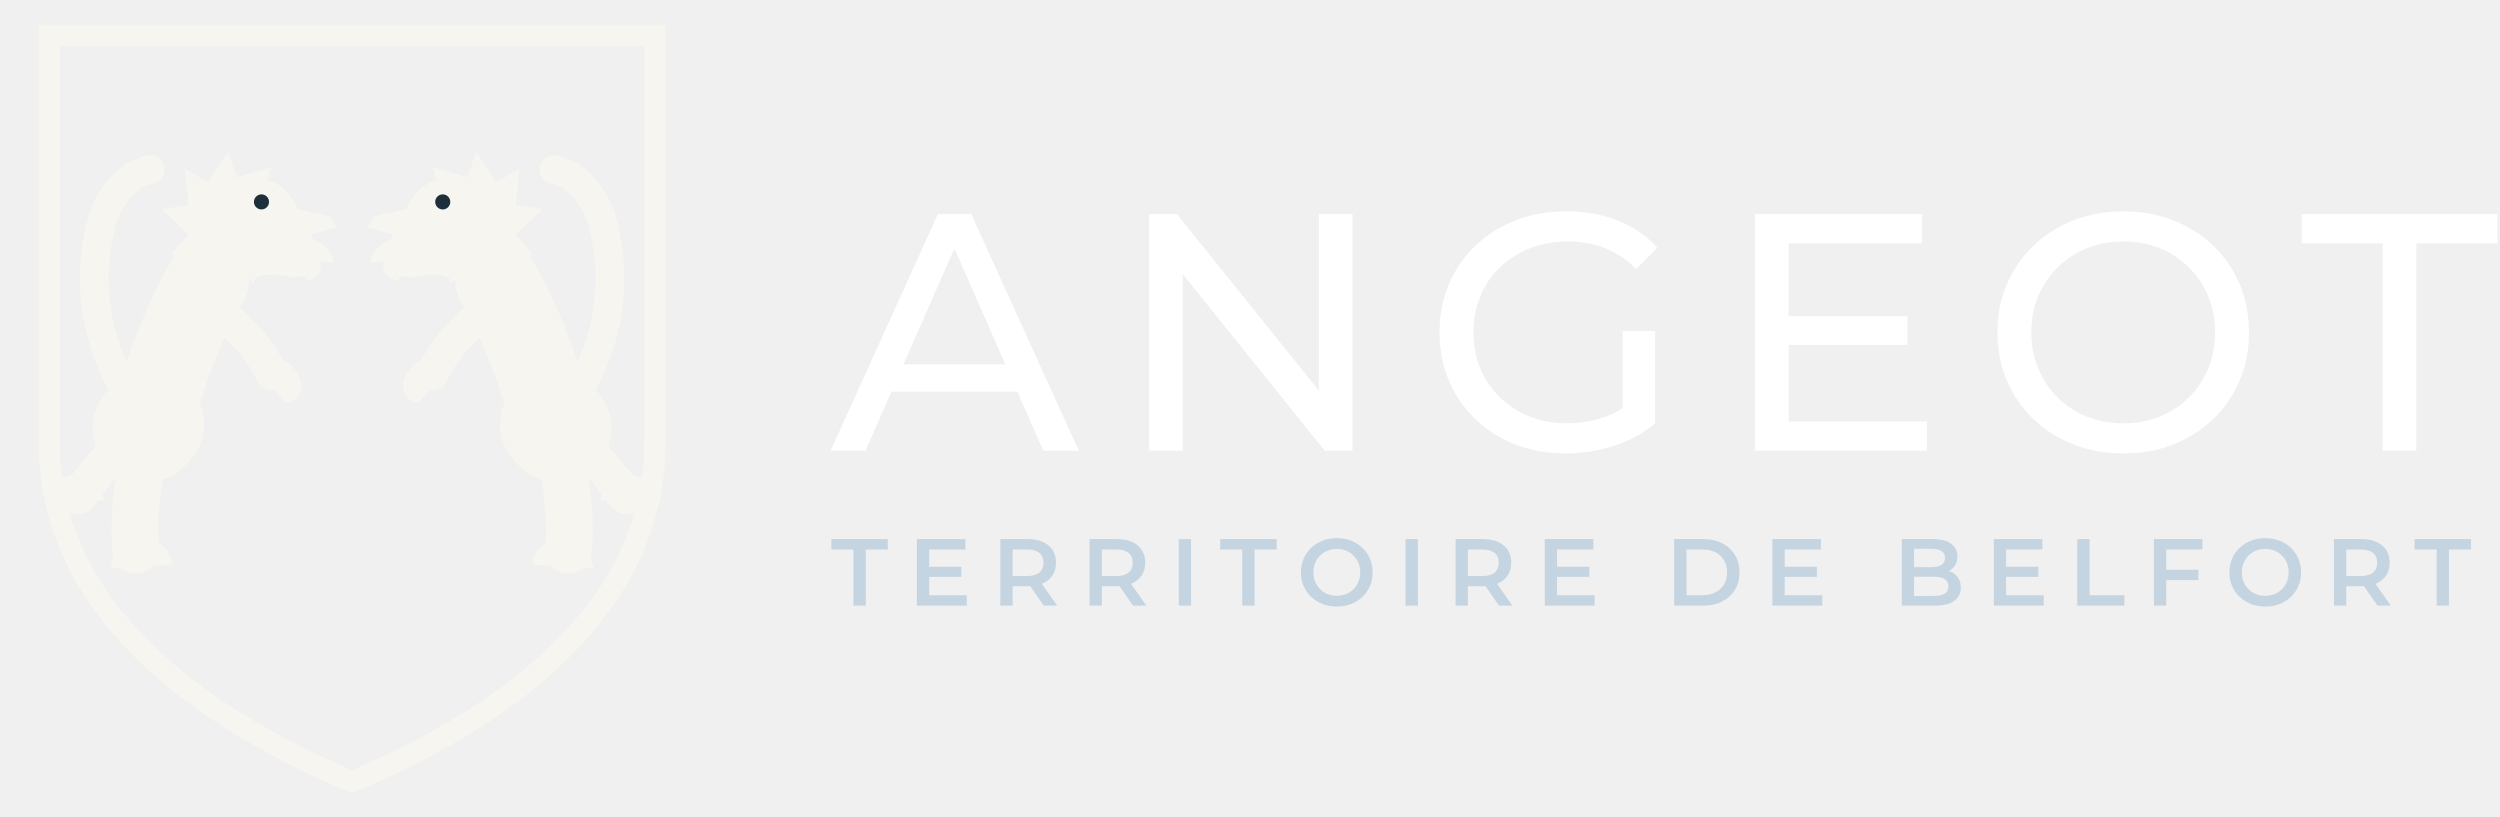
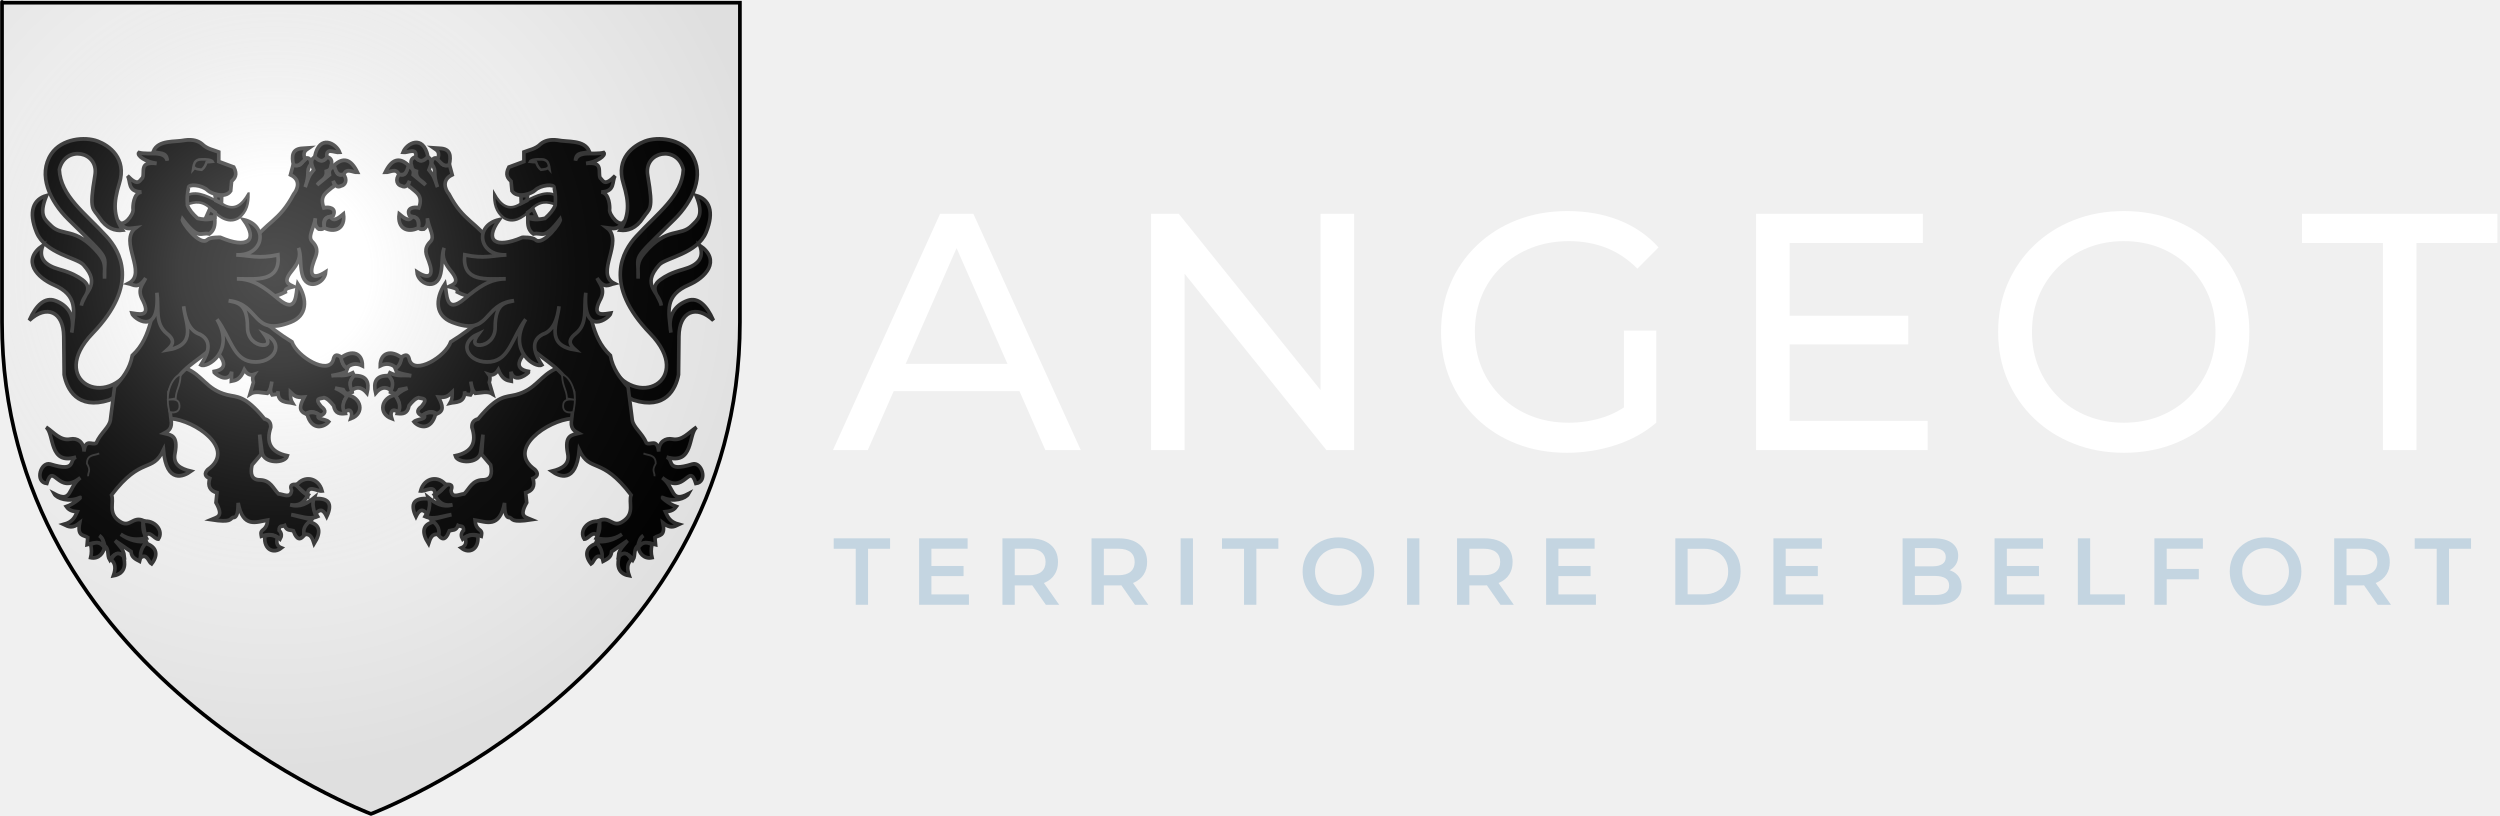
- <svg xmlns="http://www.w3.org/2000/svg" viewBox="0 0 710 232" role="img" aria-label="Angeot — Territoire de Belfort">
-   <path d="M14 10 H186 V126 C186 168 152 200 100 222 C48 200 14 168 14 126 Z" fill="none" />
-   <g transform="translate(10 40) scale(1.02)">
-     <g>
-       <g fill="none" stroke="#f7f5f0" stroke-linecap="round" stroke-linejoin="round">
-         <path d="M30 76 C18 62 13 41 19 21 C22 13 27 9 32 8" stroke-width="8" />
-         <path d="M32 78 C24 84 17 92 12 99" stroke-width="10" />
-         <path d="M33 78 C29 90 27 103 28 114" stroke-width="13" />
-         <path d="M32 80 C36 64 42 49 48 39" stroke-width="23" />
-         <path d="M31 80 L32 79" stroke-width="30" />
-         <path d="M49 36 L53 28" stroke-width="17" />
-         <path d="M51 38 C58 33 65 31 72 33" stroke-width="10" />
-         <path d="M49 46 C56 51 62 57 66 65" stroke-width="9" />
+ <svg xmlns="http://www.w3.org/2000/svg" xmlns:xlink="http://www.w3.org/1999/xlink" viewBox="0 0 711 232" role="img" aria-label="Angeot — Territoire de Belfort">
+   <svg x="0" y="0" width="211" height="232" viewBox="0 0 600 660">
+     <defs id="bl-defs6">
+       <linearGradient id="bl-linearGradient2893">
+         <stop style="stop-color:white;stop-opacity:0.314;" offset="0" id="bl-stop2895" />
+         <stop id="bl-stop2897" offset="0.19" style="stop-color:white;stop-opacity:0.251;" />
+         <stop style="stop-color:#6b6b6b;stop-opacity:0.125;" offset="0.6" id="bl-stop2901" />
+         <stop style="stop-color:black;stop-opacity:0.125;" offset="1" id="bl-stop2899" />
+       </linearGradient>
+       <radialGradient xlink:href="#bl-linearGradient2893" id="bl-radialGradient3163" gradientUnits="userSpaceOnUse" gradientTransform="matrix(1.353218,0,0,1.348928,-77.62935,-85.74693)" cx="221.445" cy="226.331" fx="221.445" fy="226.331" r="300" />
+       <radialGradient r="73.516" fy="112.17" fx="154.772" cy="112.17" cx="154.772" gradientTransform="matrix(-0.1147333,-0.8261419,1.628964,-0.2262281,199.1728,268.1297)" gradientUnits="userSpaceOnUse" id="bl-radialGradient9192" xlink:href="#bl-linearGradient8173" />
+       <radialGradient r="60.547" fy="70.816" fx="49.017" cy="70.816" cx="49.017" gradientTransform="matrix(1.650569,0.3758843,-0.144974,0.6366044,178.8288,27.44243)" gradientUnits="userSpaceOnUse" id="bl-radialGradient9190" xlink:href="#bl-linearGradient9154" />
+       <linearGradient id="bl-linearGradient8173">
+         <stop id="bl-stop8175" offset="0" style="stop-color:#000000;stop-opacity:1;" />
+         <stop id="bl-stop8177" offset="1" style="stop-color:#000000;stop-opacity:0;" />
+       </linearGradient>
+       <linearGradient id="bl-linearGradient9154">
+         <stop id="bl-stop9156" offset="0" style="stop-color:#000000;stop-opacity:1;" />
+         <stop id="bl-stop9158" offset="1" style="stop-color:#000000;stop-opacity:0;" />
+       </linearGradient>
+       <radialGradient xlink:href="#bl-linearGradient9154" id="bl-radialGradient14059" gradientUnits="userSpaceOnUse" gradientTransform="matrix(1.650569,0.3758843,-0.144974,0.6366044,178.8288,27.44243)" cx="49.017" cy="70.816" fx="49.017" fy="70.816" r="60.547" />
+       <radialGradient xlink:href="#bl-linearGradient8173" id="bl-radialGradient14061" gradientUnits="userSpaceOnUse" gradientTransform="matrix(-0.1147333,-0.8261419,1.628964,-0.2262281,199.1728,268.1297)" cx="154.772" cy="112.17" fx="154.772" fy="112.17" r="73.516" />
+       <radialGradient xlink:href="#bl-linearGradient9154" id="bl-radialGradient14070" gradientUnits="userSpaceOnUse" gradientTransform="matrix(1.650569,0.3758843,-0.144974,0.6366044,178.8288,27.44243)" cx="49.017" cy="70.816" fx="49.017" fy="70.816" r="60.547" />
+       <radialGradient xlink:href="#bl-linearGradient8173" id="bl-radialGradient14072" gradientUnits="userSpaceOnUse" gradientTransform="matrix(-0.1147333,-0.8261419,1.628964,-0.2262281,199.1728,268.1297)" cx="154.772" cy="112.17" fx="154.772" fy="112.17" r="73.516" />
+     </defs>
+     <g id="bl-layer3" style="display:inline">
+       <path d="m 300,658.5 c 0,0 298.5,-112.32 298.5,-397.772 0,-285.452 0,-258.552 0,-258.552 H 1.5 V 260.728 C 1.5,546.18 300,658.5 300,658.5 Z" style="display:inline;fill:#ffffff;fill-opacity:1;fill-rule:evenodd;stroke:none;stroke-width:1px;stroke-linecap:butt;stroke-linejoin:miter;stroke-opacity:1" id="bl-path11587" />
+     </g>
+     <g id="bl-layer4" style="display:inline">
+       <g style="display:inline;stroke-width:0.851" id="bl-g13379" transform="matrix(-1.115527,0,0,1.174673,614.9309,-157.7385)">
+         <path style="font-variation-settings:normal;opacity:1;vector-effect:none;fill:#000000;fill-opacity:1;stroke:#313131;stroke-width:2.621;stroke-linecap:butt;stroke-linejoin:miter;stroke-miterlimit:4;stroke-dasharray:none;stroke-dashoffset:0;stroke-opacity:1;-inkscape-stroke:none;stop-color:#000000;stop-opacity:1" d="m 454.634,384.832 c 18.98,33.288 62.443,11.346 29.609,-20.9 -34.441,-33.825 -19.762,-56.765 -10.16,-66.764 15.427,-16.065 33.362,-27.762 34.253,-46.155 -4.216,-17.106 -28.886,-12.648 -25.835,4.064 4.559,24.975 1.232,22.493 -3.193,29.028 -5.241,7.738 -11.573,9.296 -16.836,8.708 6.659,-9.811 6.781,-18.626 2.322,-32.221 -5.672,-17.295 7.425,-26.076 15.675,-29.028 9.483,-3.393 26.25,-1.759 33.672,8.708 10.209,14.397 0.859,32.777 -12.192,44.993 -33.281,31.152 -25.697,22.586 -26.415,40.929 0.035,-7.843 -1.172,-11.232 4.644,-17.707 16.592,-18.47 26,-10.857 34.253,-18.868 4.036,-3.917 9.204,-6.665 3.193,-20.61 9.427,2.517 13.483,10.766 7.257,25.254 -6.322,14.712 -29.402,17.531 -33.963,22.352 -13.649,14.425 0.094,18.61 1.451,28.157 -1.154,-5.902 -9.381,-11.846 -0.871,-17.707 3.572,-2.46 7.879,-4.878 16.836,-7.257 10.3,-2.736 15.501,-7.668 11.901,-16.546 16.162,10.587 3.803,22.442 -7.79,27.166 -17.722,7.222 -15.043,17.967 -13.11,32.922 -2.48,-11.716 2.826,-18.929 12.192,-22.061 7.047,-2.357 13.576,2.744 18.578,13.643 -12.441,-11.064 -24.775,-6.219 -24.964,11.031 l -0.29,26.415 c -1.91,9.581 -9.383,24.492 -32.802,17.417 l -26.415,-13.933 z" id="bl-path3098" />
+         <path id="bl-path4241" d="m 371.14,267.648 c -0.116,6.49 1.106,12.502 7.149,16.792 6.336,3.668 12.95,0.599 19.453,-5.819 6.873,-6.602 12.365,-5.275 17.585,-3.638 0.859,-3.052 -0.195,-4.293 0.039,-6.337 -7.803,-3.368 -16.544,1.859 -25.193,6.102 -8.659,5.255 -14.335,0.852 -19.032,-7.1 z" style="fill:#000000;fill-opacity:1;stroke:#313131;stroke-width:1.798;stroke-miterlimit:4;stroke-dasharray:none;stroke-opacity:1" />
+         <path style="font-variation-settings:normal;opacity:1;vector-effect:none;fill:#000000;fill-opacity:1;stroke:#313131;stroke-width:2.621;stroke-linecap:butt;stroke-linejoin:miter;stroke-miterlimit:4;stroke-dasharray:none;stroke-dashoffset:0;stroke-opacity:1;-inkscape-stroke:none;stop-color:#000000;stop-opacity:1" d="m 416.877,387.848 c -12.758,4.895 -15.009,14.715 -30.192,18.367 -7.345,1.767 -12.691,-0.117 -27.173,16.606 -3.648,0.86 -4.662,3.036 -4.529,5.787 3.487,10.077 0.551,17.131 -12.077,19.625 1.601,5.336 16.961,5.661 18.367,-2.264 0.22,-1.239 1.761,-12.329 1.761,-12.329 l -1.006,13.587 6.542,7.296 c 1.373,6.122 0.405,10.341 -5.787,10.316 -7.748,0.251 -9.457,5.869 -13.335,9.561 -3.722,0.316 -8.886,3.515 -9.561,-2.264 1.997,-5.283 -2.116,-3.845 -4.529,-4.277 -0.719,3.202 -3.513,5.515 -7.548,7.296 2.754,3.738 4.845,8.083 13.083,6.793 -7.031,2.094 -12.456,-1.033 -17.612,-5.032 1.74,4.916 0.237,9.11 -2.264,13.083 6.007,2.518 12.685,-0.337 19.122,-1.258 l -14.845,3.522 c 2.55,2.863 5.914,4.638 5.787,11.07 1.921,2.028 3.901,3.301 6.29,-0.755 l 1.258,-2.768 c 2.245,-0.655 4.914,0.174 6.29,-3.522 1.526,0.768 4.196,-0.465 4.026,3.271 -2.107,2.013 -1.959,4.026 -0.755,6.038 4.256,-3.671 8.858,-3.533 13.587,-2.013 0.244,-1.342 0.816,-2.684 -0.755,-4.026 -3.065,-2.047 -3.503,-4.532 -3.774,-7.045 8.046,1.143 17.865,6.032 21.386,-11.825 0.17,5.599 0.412,10.249 3.805,10.046 2.372,0.928 0.766,3.668 15.833,1.454 -4.22,-1.724 -9.518,-1.738 -3.535,-11.752 l -0.755,-6.793 c 5.045,-1.301 6.948,-4.486 5.284,-9.812 3.32,-1.387 4.222,-3.311 1.51,-6.038 -21.528,-14.276 9.466,-34.093 26.67,-35.224 l 12.58,-8.051 -8.051,-27.425 z" id="bl-path4249" />
+         <path style="font-variation-settings:normal;opacity:1;vector-effect:none;fill:#000000;fill-opacity:1;stroke:#313131;stroke-width:2.621;stroke-linecap:butt;stroke-linejoin:miter;stroke-miterlimit:4;stroke-dasharray:none;stroke-dashoffset:0;stroke-opacity:1;-inkscape-stroke:none;stop-color:#000000;stop-opacity:1" d="m 314.203,242.387 c -3.156,0.732 -3.513,2.658 -3.388,4.796 0.961,1.54 -0.203,4.059 3.916,5.148 -0.487,5.587 4.487,6.253 6.578,9.262 l -8.888,-6.93 c 0.849,-4.111 -1.723,-4.805 -3.564,-6.226 -1.454,2.73 -1.033,7.732 -6.402,5.676 -3.578,3.949 -1.496,7.732 1.408,8.184 3.543,1.729 4.629,-0.958 5.874,-3.366 -0.317,1.562 -2.013,3.319 0.726,4.444 3.812,3.338 9.43,5.326 6.05,14.058 -3.572,-0.833 -9.546,0.033 -6.776,5.5 2.789,1.017 8.271,0.4 6.226,8.008 1.769,1.74 2.943,1.115 4.268,1.078 2.864,-2.017 2.74,-4.711 2.42,-7.436 1.203,7.262 5.808,12.74 2.222,16.148 -5.329,5.064 -2.916,8.998 -1.254,13.178 3.956,9.952 0.992,13.498 -8.536,7.634 0.744,8.299 14.376,13.398 17.248,1.254 1.633,-6.906 0.446,-12.572 2.508,-17.798 -2.232,6.554 1.037,11.34 5.148,16.192 6.459,7.622 1.918,8.837 -1.606,10.494 2.959,0.774 6.704,1.16 6.05,3.74 3.66,1.79 7.133,2.83 10.495,3.425 l 5.856,15.763 c -5.276,4.952 -12.393,10.009 -21.147,15.153 -3.744,10.278 -26.258,23.022 -29.898,12.628 -0.735,-3.378 -1.958,-4.818 -6.402,-1.782 -0.43,2.268 0.355,4.413 -4.092,7.128 l 1.078,2.662 c 3.952,1.676 7.139,1.827 10.67,2.662 -5.151,-0.61 -9.907,0.805 -15.488,-1.958 l -1.232,2.486 c 5.261,3.558 1.964,7.134 1.606,10.692 2.194,0.647 4.384,2.671 6.578,-1.606 l 5.874,-1.078 c -5.586,2.225 -6.962,3.928 -8.91,5.698 4.374,4.239 2.53,7.965 1.43,11.748 3.853,0.401 7.481,0.316 8.536,-5.346 2.313,-2.771 4.639,-5.079 6.952,-5.5 2.398,0.879 7.556,-0.205 2.134,6.028 -4.221,2.949 -2.982,4.892 0.352,6.424 3.558,-2.484 7.112,-3.944 10.67,-1.254 5.328,-2.165 4.637,-5.377 1.254,-11.572 6.259,0.543 7.392,-1.305 9.944,-3.542 -0.005,2.418 0.247,4.76 -1.584,7.634 3.552,-0.817 11.079,0.217 10.56,-8.096 l 0.462,1.87 3.916,0.55 c 2.364,-3.024 0.342,-6.062 0.176,-9.086 0.517,2.806 0.862,5.66 3.212,8.008 4.285,-0.271 8.777,-1.81 12.628,0.528 l -2.486,-8.008 c 0.872,-2.561 0.64,-4.218 -0.308,-5.456 2.064,0.667 4.518,0.312 6.886,-3.256 3.143,7.029 6.273,7.248 9.416,7.832 l -0.264,-6.468 c 2.618,9.099 13.258,0.63 13.09,-0.11 -13.495,-2.099 -4.929,-11.237 0.924,-16.786 10.643,10.095 23.326,13.646 31.504,30.888 -0.171,6.754 -0.806,13.743 -1.738,20.878 -0.197,4.697 2.553,6.1 5.302,7.524 -4.895,1.17 -10.521,1.218 -7.964,13.728 1.733,7.714 -3.923,10.682 -11.506,12.408 5.007,3.406 17.67,9.144 19.91,-14.63 8.117,16.198 15.873,3.754 37.642,30.998 -2.138,4.946 3.016,12.619 -5.94,18.172 -7.482,4.919 -9.191,-3.887 -17.27,-0.528 0.916,4.579 0.407,7.79 -2.024,12.034 6.2,1.274 12.39,1.391 18.59,-2.662 -6.089,4.127 -12.988,5.887 -19.602,4.752 3.683,2.266 4.585,9.178 5.874,13.86 2.838,-1.443 5.956,-2.611 6.204,-6.644 l 11.528,-7.524 c -2.617,3.255 -6.192,5.825 -6.644,10.626 4.607,-2.953 7.946,-1.344 10.626,2.64 2.139,-3.329 0.213,-7.585 3.542,-9.724 0.805,-2.624 1.253,-5.422 3.982,-7.084 -3.135,2.361 -2.755,4.723 -3.091,7.084 2.654,-2.783 7.649,-2.089 11.957,-0.902 l -0.462,-4.862 c 3.135,-1.94 7.703,-0.558 5.83,-10.01 5.2,3.985 7.882,2.716 11.572,1.034 -6.458,-1.674 -7.916,-4.76 -9.856,-8.734 2.868,-0.336 5.749,-0.594 7.964,-3.542 -5.565,-1.779 -12.077,-7.236 -9.746,-6.204 7.658,3.391 16.69,0.636 18.612,-2.662 -13.305,6.747 -9.593,-3.949 -19.052,-11.066 16.369,12.784 19.454,-11.342 24.354,3.982 9.121,-1.154 4.251,-15.3 -2.574,-13.288 -19.855,5.854 -12.956,-3.155 -18.678,-4.862 20.017,5.78 15.59,-15.858 21.78,-20.636 -5.93,3.776 -10.447,9.601 -17.622,8.228 -4.862,-0.886 -9.833,1.71 -9.9,8.58 -1.056,-9.58 -6.037,-3.897 -8.866,-5.918 -3.142,-6.924 -9.588,-10.762 -10.274,-15.95 -0.862,-6.52 -1.868,-14.072 -3.014,-22.572 -5.712,-6.041 -11.095,-12.374 -12.848,-21.714 -14.866,-13.096 -13.997,-32.479 -19.932,-49.148 l -65.164,-26.686 c -12.1,-16.598 -21.312,-16.047 -31.944,-35.31 -2.661,-2.986 -5.674,-9.786 2.31,-13.332 l -1.76,-6.226 c -2.552,-0.919 -5.104,1.293 -7.656,-3.74 l -2.486,-1.606 c -1.86,-0.003 -2.897,1.249 -2.86,4.092 4.097,5.728 0.271,5.372 4.092,16.016 -2.346,-6.464 -2.689,-7.951 -6.226,-11.924 0.842,-2.159 2.202,-4.075 1.254,-7.128 -1.507,-2.057 -2.303,-1.219 -3.388,-1.584 -3.779,4.128 -5.509,1.644 -7.458,-0.176 z" id="bl-path4245" />
+         <path style="fill:#000000;fill-opacity:1;stroke:#313131;stroke-width:1.31;stroke-miterlimit:4;stroke-dasharray:none;stroke-opacity:1" d="m 420.4,392.594 c 0.085,7.629 3.356,10.119 3.522,16.137 l 6.381,1.041 c -5.239,-0.891 -9.108,-0.427 -9.149,3.991 -0.199,4.177 3.524,5.204 7.296,4.277 4.603,-16.595 -5.197,-26.421 -8.051,-25.446 z" id="bl-path4257" />
+         <path style="fill:#000000;fill-opacity:1;stroke:#313131;stroke-width:1.31;stroke-miterlimit:4;stroke-dasharray:none;stroke-opacity:1" d="m 479.4,446.597 c 3.498,1.549 8.791,0.487 8.932,6.919 -3.231,5.285 -0.667,5.934 -0.881,8.806" id="bl-path4247" />
+         <g style="fill:#000000;stroke:#313131;stroke-width:0.851;stroke-opacity:1" id="bl-g4293" transform="matrix(0.704,0,0,0.704,1674.133,170.0294)">
+           <path id="bl-path4261" d="m -1928.962,172.153 c -11.117,5.31 -21.916,0.493 -19.753,-13.58 5.284,4.161 10.205,8.029 13.374,2.675 4.575,0.206 7.277,3.035 6.378,10.905 z" style="opacity:1;fill:#000000;fill-opacity:1;stroke:#313131;stroke-width:3.723;stroke-miterlimit:4;stroke-dasharray:none;stroke-opacity:1" />
+           <path id="bl-path4263" d="m -1949.126,119.685 c -2.846,-6.526 -9.2,-1.648 -13.991,-1.852 6.647,-13.008 14.683,-15.18 24.073,-6.79 -1.636,5.295 -3.107,10.821 -10.082,8.642 z" style="opacity:1;fill:#000000;fill-opacity:1;stroke:#313131;stroke-width:3.723;stroke-miterlimit:4;stroke-dasharray:none;stroke-opacity:1" />
+           <path id="bl-path4265" d="m -1944.806,98.286 c 5.151,0.559 14.888,-5.436 13.168,4.938 3.896,4.9 8.106,4.149 12.551,-0.823 -4.876,-22.325 -22.253,-12.764 -25.72,-4.115 z" style="opacity:1;fill:#000000;fill-opacity:1;stroke:#313131;stroke-width:3.723;stroke-miterlimit:4;stroke-dasharray:none;stroke-opacity:1" />
+           <path id="bl-path4267" d="m -1909.21,105.282 c 2.856,-7.089 -0.079,-8.856 -3.909,-11.317 l 6.378,0.412 c 11.155,0.393 11.551,7.509 9.671,16.049 -5.649,2.692 -8.544,-2.19 -12.14,-5.144 z" style="opacity:1;fill:#000000;fill-opacity:1;stroke:#313131;stroke-width:3.723;stroke-miterlimit:4;stroke-dasharray:none;stroke-opacity:1" />
+         </g>
+         <g style="fill:#000000;stroke:#313131;stroke-width:0.851;stroke-opacity:1" id="bl-g4317" transform="matrix(0.704,0,0,0.704,1674.133,170.0294)">
+           <path style="opacity:1;fill:#000000;fill-opacity:1;stroke:#313131;stroke-width:3.723;stroke-miterlimit:4;stroke-dasharray:none;stroke-opacity:1" d="m -1807.179,161.62 -3.779,-8.03 -5.432,3.542 0.236,4.487 z" id="bl-path4235" />
+           <path id="bl-path4239" d="m -1823.238,140.837 6.849,-0.472 -0.709,4.959 -5.904,2.834 z" style="opacity:1;fill:#000000;fill-opacity:1;stroke:#313131;stroke-width:3.723;stroke-miterlimit:4;stroke-dasharray:none;stroke-opacity:1" />
+           <path id="bl-path4227" d="m -1789.041,133.008 c 0.653,-4.187 -14.132,-2.969 -19.805,2.504 -2.848,2.748 -17.97,8.537 -23.675,0.455 l -0.911,-9.333 c -3.234,-3.122 -6.513,-6.208 -2.276,-13.886 l 15.48,-5.463 v -9.333 c 5.572,-2.077 12.039,-2.895 17.073,-7.74 4.116,-3.304 9.772,-4.813 17.528,-3.87 10.413,2.133 27.726,-0.668 32.883,11.06 -4.922,2.744 -13.934,-0.533 -14.388,8.912 2.831,-10.38 18.755,-5.214 29.218,-7.775 2.646,2.653 -7.056,9.226 -18.348,10.566 18.686,-2.2 11.962,8.368 14.569,14.114 3.231,2.623 4.227,9.079 15.48,-2.049 -3.618,5.365 0.618,15.43 -14.341,15.935 8.615,0.957 8.965,15.109 8.65,16.846 -0.984,5.432 11.242,19.63 15.48,11.154 -7.434,10.431 -12.735,7.353 -18.439,6.829 18.522,13.176 -12.816,44.882 7.74,54.634 -5.513,1.151 -9.86,5.903 -17.756,-5.236 2.993,6.38 9.378,11.165 2.732,22.081 -8.956,17.248 6.003,12.719 11.61,12.065 -1.192,4.767 -29.083,24.687 -25.951,-19.805 -2.374,15.63 2.496,29.987 -10.244,39.837 -9.726,7.317 -5.391,11.823 -0.228,16.163 -32.109,-4.774 -18.541,-26.84 -17.073,-42.797 -1.728,12.445 -5.592,23.962 -17.073,27.545 -15.009,7.605 -5.371,22.615 -0.683,29.821 -6.159,3.452 -35.811,-13.192 -16.618,-44.618 -14.094,17.91 -16.659,39.241 -35.893,41.523 -21.802,2.587 -35.987,-17.515 -12.595,-27.409 -6.497,8.286 -3.988,11.482 1.593,11.154 7.543,-0.442 15.498,-6.678 15.48,-17.301 -0.045,-25.402 12.427,-24.32 19.35,-26.179 -32.631,3.343 -23.803,35.798 -63.968,20.943 -16.509,-6.106 -18.058,-21.681 -7.057,-37.561 2.056,9.609 0.249,30.58 19.805,15.024 14.882,-11.838 26.525,-19.88 42.797,-19.805 -20.377,0.094 -45.08,3.6 -42.342,-23.447 20.508,4.085 28.566,0.59 43.024,0 -28.476,1.563 -33.811,-28.755 -7.512,-34.374 -15.674,20.732 -3.902,28.666 23.902,17.301 0,0 10.503,-0.413 13.431,2.276 7.432,6.828 27.163,-17.289 25.724,-20.488 -17.403,21.677 -18.431,12.764 -27.772,14.797 -5.113,-3.545 -6.169,-8.006 -5.691,-15.707 7.529,2.567 12.586,1.426 17.756,0.455 4.782,-4.067 8.711,-8.304 10.472,-12.976 0.388,-5.615 0.286,-11.23 -1.138,-16.846 z" style="opacity:1;fill:#000000;fill-opacity:1;stroke:#313131;stroke-width:3.723;stroke-miterlimit:4;stroke-dasharray:none;stroke-opacity:1" />
+         </g>
+         <g style="stroke:#313131;stroke-width:0.851" id="bl-g4299" transform="matrix(0.704,0,0,0.704,1674.133,170.0294)">
+           <path id="bl-path4269" d="m -1951.801,309.186 c -4.707,-4.064 -10.108,-5.123 -16.46,-2.058 -0.046,-12.775 10.957,-16.012 22.222,-7.819 -1.136,4.077 -2.466,7.959 -5.761,9.876 z" style="opacity:1;fill:#000000;fill-opacity:1;stroke:#313131;stroke-width:3.723;stroke-miterlimit:4;stroke-dasharray:none;stroke-opacity:1" />
+           <path id="bl-path4271" d="m -1972.994,333.877 c -2.749,-10.961 0.441,-17.622 13.58,-17.078 2.362,3.402 5.866,5.766 2.469,14.403 -6.266,-4.604 -11.425,-2.569 -16.049,2.675 z" style="opacity:1;fill:#000000;fill-opacity:1;stroke:#313131;stroke-width:3.723;stroke-miterlimit:4;stroke-dasharray:none;stroke-opacity:1" />
+           <path id="bl-path4273" d="m -1953.036,335.729 c 3.978,5.555 6.589,11.111 3.498,16.666 -6.436,-4.421 -8.977,0.05 -6.79,6.378 -14.849,-5.106 -10.372,-20.749 3.292,-23.045 z" style="opacity:1;fill:#000000;fill-opacity:1;stroke:#313131;stroke-width:3.723;stroke-miterlimit:4;stroke-dasharray:none;stroke-opacity:1" />
+           <path id="bl-path4275" d="m -1923.407,354.864 c 4.42,-2.78 8.473,-2.626 12.345,-1.029 -4.809,17.905 -18.265,12.948 -22.427,8.024 3.494,-3.051 14.078,-1.948 10.082,-6.996 z" style="opacity:1;fill:#000000;fill-opacity:1;stroke:#313131;stroke-width:3.723;stroke-miterlimit:4;stroke-dasharray:none;stroke-opacity:1" />
+         </g>
+         <g style="fill:#000000;stroke:#313131;stroke-width:0.851;stroke-opacity:1" id="bl-g4305" transform="matrix(0.704,0,0,0.704,1674.133,170.0294)">
+           <path id="bl-path4277" d="m -1900.157,424.204 c -7.523,-10.141 -22.722,-8.165 -26.543,5.35 5.483,0.597 15.383,-7.273 15.02,4.527 z" style="opacity:1;fill:#000000;fill-opacity:1;stroke:#313131;stroke-width:3.723;stroke-miterlimit:4;stroke-dasharray:none;stroke-opacity:1" />
+           <path id="bl-path4279" d="m -1919.498,452.392 c -6.016,-7.057 -9.164,-3.121 -11.934,2.263 -6.586,-13.146 -1.642,-18.607 13.168,-17.489 1.766,4.142 0.824,9.445 -1.235,15.226 z" style="opacity:1;fill:#000000;fill-opacity:1;stroke:#313131;stroke-width:3.723;stroke-miterlimit:4;stroke-dasharray:none;stroke-opacity:1" />
+           <path id="bl-path4281" d="m -1913.325,459.799 c -10.53,2.466 -13.258,9.063 -5.144,21.399 1.759,-5.153 3.504,-10.325 10.082,-9.053 1.452,-4.115 0.19,-8.23 -4.938,-12.345 z" style="opacity:1;fill:#000000;fill-opacity:1;stroke:#313131;stroke-width:3.723;stroke-miterlimit:4;stroke-dasharray:none;stroke-opacity:1" />
+           <path id="bl-path4283" d="m -1880.815,475.437 c 2.06,5.249 -0.072,8.485 -3.909,9.876 7.965,6.023 18.303,1.727 17.078,-11.522 -4.157,-1.543 -8.465,-1.726 -13.168,1.646 z" style="opacity:1;fill:#000000;fill-opacity:1;stroke:#313131;stroke-width:3.723;stroke-miterlimit:4;stroke-dasharray:none;stroke-opacity:1" />
+         </g>
+         <g style="fill:#000000;stroke:#313131;stroke-width:0.851;stroke-opacity:1" id="bl-g4311" transform="matrix(0.704,0,0,0.704,1674.133,170.0294)">
+           <path id="bl-path4285" d="m -1742.136,459.388 -2.263,13.991 c -4.902,-5.651 -9.001,3.143 -13.58,3.292 -5.924,-8.293 3.897,-19.175 15.843,-17.284 z" style="opacity:1;fill:#000000;fill-opacity:1;stroke:#313131;stroke-width:3.723;stroke-miterlimit:4;stroke-dasharray:none;stroke-opacity:1" />
+           <path id="bl-path4287" d="m -1739.461,494.984 c 0.085,-4.517 -0.748,-9.136 -5.555,-14.197 -9.113,2.684 -14.695,9.626 -5.967,20.164 3.028,-1.606 4.549,-11.027 11.522,-5.967 z" style="opacity:1;fill:#000000;fill-opacity:1;stroke:#313131;stroke-width:3.723;stroke-miterlimit:4;stroke-dasharray:none;stroke-opacity:1" />
+           <path id="bl-path4289" d="m -1721.972,493.338 c 6.394,-5.685 9.576,-1.199 12.757,3.292 -4.786,3.645 -4.964,9.01 -2.469,15.843 -13.826,-2.294 -12.115,-13.073 -10.288,-19.135 z" style="opacity:1;fill:#000000;fill-opacity:1;stroke:#313131;stroke-width:3.723;stroke-miterlimit:4;stroke-dasharray:none;stroke-opacity:1" />
+           <path id="bl-path4291" d="m -1688.228,481.815 c -1.156,4.61 -1.038,8.901 0,12.963 -8.893,1.72 -13.623,-5.341 -13.992,-10.082 3.707,-4.496 6.994,-6.063 13.992,-2.881 z" style="opacity:1;fill:#000000;fill-opacity:1;stroke:#313131;stroke-width:3.723;stroke-miterlimit:4;stroke-dasharray:none;stroke-opacity:1" />
+         </g>
+         <path d="m 396.969,245.676 c 1.197,-2.288 10.63,-1.676 10.56,-1.338 2.816,0.915 3.027,2.858 3.52,4.689 l 0.352,2.175 -1.197,-1.338 c -0.986,0.943 -2.394,0.972 -3.661,1.169 l -1.478,0.169 c -1.901,-1.345 -2.816,-3.224 -3.52,-5.188 -2.042,0 -3.168,-0.197 -4.576,-0.338 z" style="fill:#000000;stroke:#313131;stroke-width:1.798" id="bl-path4237" />
+         <g id="bl-g7974" transform="matrix(0.5184,0,0,0.5184,-41.58088,279.0399)" style="fill:#000000;stroke:#313131;stroke-width:0.851;stroke-opacity:1" />
      </g>
-       <g fill="#f7f5f0" stroke="none">
-         <path d="M73 27 C80 29 82 37 76 39 L70 34 Z" />
-         <path d="M69 61 C75 64 76 72 70 73 L64 67 Z" />
-         <path d="M23 111 C31 109 38 112 38 118 L21 119 Z" />
-         <path d="M7 94 C13 91 19 94 19 100 L6 101 Z" />
-         <path d="M72.7 18.4 L66.0 22.0 L70.6 31.2 L63.2 29.7 L60.8 39.8 L56.1 33.8 L47.8 40.0 L48.0 32.4 L37.7 31.8 L42.7 26.1 L35.2 19.0 L42.7 17.9 L41.6 7.6 L48.0 11.6 L53.7 3.0 L56.1 10.2 L66.0 7.3 L63.2 14.3 Z" />
-         <path d="M57 11 C65 9 71 13 73 19 L82 21 L84 24 L77 26 C78 30 77 33 74 35              L65 33 C59 31 54 26 54 20 C54 15 55 12 57 11 Z" />
-         <path d="M76 27 C80 28 83 31 83 34 L77 33 Z" />
-         <circle cx="63" cy="17" r="2.1" fill="#1c2f3b" />
-       </g>
+       <use style="display:inline;fill:#000000;stroke:#313131;stroke-width:3" x="0" y="0" xlink:href="#bl-g13379" id="bl-use13415" transform="matrix(-1,0,0,1,600.6107,3.0971709e-6)" width="600" height="660" />
    </g>
-   </g>
-   <g transform="translate(190 40) scale(-1.02 1.02)">
-     <g>
-       <g fill="none" stroke="#f7f5f0" stroke-linecap="round" stroke-linejoin="round">
-         <path d="M30 76 C18 62 13 41 19 21 C22 13 27 9 32 8" stroke-width="8" />
-         <path d="M32 78 C24 84 17 92 12 99" stroke-width="10" />
-         <path d="M33 78 C29 90 27 103 28 114" stroke-width="13" />
-         <path d="M32 80 C36 64 42 49 48 39" stroke-width="23" />
-         <path d="M31 80 L32 79" stroke-width="30" />
-         <path d="M49 36 L53 28" stroke-width="17" />
-         <path d="M51 38 C58 33 65 31 72 33" stroke-width="10" />
-         <path d="M49 46 C56 51 62 57 66 65" stroke-width="9" />
-       </g>
-       <g fill="#f7f5f0" stroke="none">
-         <path d="M73 27 C80 29 82 37 76 39 L70 34 Z" />
-         <path d="M69 61 C75 64 76 72 70 73 L64 67 Z" />
-         <path d="M23 111 C31 109 38 112 38 118 L21 119 Z" />
-         <path d="M7 94 C13 91 19 94 19 100 L6 101 Z" />
-         <path d="M72.7 18.4 L66.0 22.0 L70.6 31.2 L63.2 29.7 L60.8 39.8 L56.1 33.8 L47.8 40.0 L48.0 32.4 L37.7 31.8 L42.7 26.1 L35.2 19.0 L42.7 17.9 L41.6 7.6 L48.0 11.6 L53.7 3.0 L56.1 10.2 L66.0 7.3 L63.2 14.3 Z" />
-         <path d="M57 11 C65 9 71 13 73 19 L82 21 L84 24 L77 26 C78 30 77 33 74 35              L65 33 C59 31 54 26 54 20 C54 15 55 12 57 11 Z" />
-         <path d="M76 27 C80 28 83 31 83 34 L77 33 Z" />
-         <circle cx="63" cy="17" r="2.1" fill="#1c2f3b" />
-       </g>
+     <g id="bl-layer2" style="display:inline">
+       <path d="M 300,658.5 C 300,658.5 598.5,546.18 598.5,260.728 C 598.5,-24.723 598.5,2.176 598.5,2.176 L 1.5,2.176 L 1.5,260.728 C 1.5,546.18 300,658.5 300,658.5 z" style="opacity:1;fill:url(#bl-radialGradient3163);fill-opacity:1;fill-rule:evenodd;stroke:none;stroke-width:1px;stroke-linecap:butt;stroke-linejoin:miter;stroke-opacity:1" id="bl-path2875" />
    </g>
-   </g>
-   <path d="M14 10 H186 V126 C186 168 152 200 100 222 C48 200 14 168 14 126 Z" fill="none" stroke="#f7f5f0" stroke-width="6" />
-   <g fill="#ffffff" transform="translate(236 128)">
+     <g id="bl-layer1" style="display:inline">
+       <path d="M 300,658.5 C 300,658.5 1.5,546.18 1.5,260.728 C 1.5,-24.723 1.5,2.176 1.5,2.176 L 598.5,2.176 L 598.5,260.728 C 598.5,546.18 300,658.5 300,658.5 z" style="opacity:1;fill:none;fill-opacity:1;fill-rule:evenodd;stroke:#000000;stroke-width:3;stroke-linecap:butt;stroke-linejoin:miter;stroke-miterlimit:4;stroke-dasharray:none;stroke-opacity:1" id="bl-path1411" />
+     </g>
+   </svg>
+   <g fill="#ffffff" transform="translate(237 128)">
    <path transform="translate(0.00 0) scale(0.096 -0.096)" d="M-1.134 0 316.265 700H414.805L733.049 0H628.131L344.912 644.308H385.314L102.094 0ZM133.735 174.686 161.469 255.335H555.088L583.668 174.686Z" />
    <path transform="translate(80.27 0) scale(0.096 -0.096)" d="M105.131 0V700H187.158L649.509 125.186H607.262V700H706.646V0H624.619L162.268 574.814H204.515V0Z" />
    <path transform="translate(168.22 0) scale(0.096 -0.096)" d="M421 -8.067Q340.466 -8.067 272.355 18.433Q204.244 44.933 153.977 93.355Q103.71 141.777 75.866 207.044Q48.021 272.311 48.021 350Q48.021 427.689 75.866 492.956Q103.71 558.223 154.399 606.645Q205.088 655.067 273.2 681.567Q341.311 708.067 422.689 708.067Q506.357 708.067 575.19 681.0Q644.024 653.933 692.402 600.488L629.732 537.506Q586.799 580.128 536.477 599.551Q486.155 618.973 426.912 618.973Q366.579 618.973 315.48 598.962Q264.381 578.951 226.748 542.741Q189.116 506.531 168.683 457.431Q148.25 408.332 148.25 350Q148.25 292.512 168.683 243.413Q189.116 194.314 226.748 157.681Q264.381 121.049 315.058 101.038Q365.735 81.027 426.067 81.027Q481.933 81.027 533.255 98.494Q584.576 115.96 628.887 156.893L685.646 81.088Q633.89 36.933 564.212 14.433Q494.534 -8.067 421 -8.067ZM685.646 81.088 589.796 94.067V353.979H685.646Z" />
    <path transform="translate(252.34 0) scale(0.096 -0.096)" d="M105.131 0V700H599.201V613.439H204.515V86.561H613.357V0ZM196.137 313.064V397.936H555.89V313.064Z" />
    <path transform="translate(326.66 0) scale(0.096 -0.096)" d="M420.717 -8.067Q340.523 -8.067 272.306 18.855Q204.088 45.777 153.899 94.2Q103.71 142.622 75.866 207.682Q48.021 272.742 48.021 350Q48.021 427.258 75.866 492.318Q103.71 557.378 154.007 605.922Q204.303 654.466 272.229 681.267Q340.155 708.067 420.534 708.067Q500.912 708.067 568.595 681.417Q636.279 654.767 686.395 606.495Q736.512 558.223 764.357 492.871Q792.201 427.52 792.201 349.916Q792.201 272.311 764.357 207.044Q736.512 141.777 686.395 93.505Q636.279 45.233 568.595 18.583Q500.912 -8.067 420.717 -8.067ZM420.534 81.027Q479.021 81.027 528.416 101.086Q577.811 121.145 614.459 157.652Q651.107 194.158 671.54 243.09Q691.973 292.022 691.973 350.255Q691.973 408.488 671.635 457.092Q651.297 505.697 614.608 542.25Q577.92 578.804 528.471 598.888Q479.021 618.973 420.534 618.973Q362.046 618.973 312.4 598.861Q262.755 578.749 225.921 542.146Q189.087 505.542 168.668 456.871Q148.25 408.201 148.25 350.279Q148.25 292.357 168.63 243.425Q189.009 194.493 225.773 157.693Q262.536 120.893 312.291 100.96Q362.046 81.027 420.534 81.027Z" />
    <path transform="translate(417.30 0) scale(0.096 -0.096)" d="M243.732 0V613.439H4V700H582.847V613.439H343.116V0Z" />
  </g>
-   <g fill="#c4d5e1" transform="translate(236 172)">
+   <g fill="#c4d5e1" transform="translate(237 172)">
    <path transform="translate(0.00 0) scale(0.027 -0.027)" d="M235.991 0V590.138H4V700H597.759V590.138H365.767V0Z" />
    <path transform="translate(21.85 0) scale(0.027 -0.027)" d="M94.44 0V700H605.103V590.785H223.698V109.215H618.974V0ZM213.793 302.216V408.655H562.362V302.216Z" />
    <path transform="translate(45.54 0) scale(0.027 -0.027)" d="M94.44 0V700H380.517Q520.621 700 600.267 633.789Q679.914 567.578 679.914 450.802Q679.914 374.155 643.961 318.703Q608.009 263.25 541.297 233.556Q474.586 203.862 381.81 203.862H166.233L224.215 262.552V0ZM551.75 0 374.526 254.129H513.948L692.302 0ZM224.215 248.741 166.233 311.336H376.388Q461.957 311.336 505.483 348.138Q549.009 384.94 549.009 450.802Q549.009 517.535 505.483 553.901Q461.957 590.267 376.388 590.267H166.233L224.215 653.733Z" />
    <path transform="translate(70.88 0) scale(0.027 -0.027)" d="M94.44 0V700H380.517Q520.621 700 600.267 633.789Q679.914 567.578 679.914 450.802Q679.914 374.155 643.961 318.703Q608.009 263.25 541.297 233.556Q474.586 203.862 381.81 203.862H166.233L224.215 262.552V0ZM551.75 0 374.526 254.129H513.948L692.302 0ZM224.215 248.741 166.233 311.336H376.388Q461.957 311.336 505.483 348.138Q549.009 384.94 549.009 450.802Q549.009 517.535 505.483 553.901Q461.957 590.267 376.388 590.267H166.233L224.215 653.733Z" />
    <path transform="translate(96.22 0) scale(0.027 -0.027)" d="M94.44 0V700H224.215V0Z" />
    <path transform="translate(110.43 0) scale(0.027 -0.027)" d="M235.991 0V590.138H4V700H597.759V590.138H365.767V0Z" />
    <path transform="translate(132.28 0) scale(0.027 -0.027)" d="M421.642 -9.905Q340.25 -9.905 271.043 17.095Q201.836 44.095 151.013 92.724Q100.19 141.353 71.996 206.83Q43.802 272.307 43.802 350.061Q43.802 427.815 71.996 493.203Q100.191 558.591 151.124 607.374Q202.058 656.156 270.955 683.031Q339.852 709.905 421.388 709.905Q503.034 709.905 571.626 683.186Q640.218 656.466 690.966 607.964Q741.715 559.462 769.909 493.773Q798.103 428.084 798.103 349.974Q798.103 271.863 769.909 206.173Q741.715 140.483 690.967 92.008Q640.218 43.534 571.626 16.814Q503.034 -9.905 421.642 -9.905ZM421.382 103.603Q474.414 103.603 519.086 121.828Q563.758 140.052 596.948 173.306Q630.138 206.56 648.668 251.513Q667.198 296.465 667.198 350.263Q667.198 404.06 648.766 448.675Q630.334 493.29 597.102 526.592Q563.871 559.895 519.148 578.146Q474.425 596.397 421.394 596.397Q368.362 596.397 323.431 578.117Q278.501 559.838 245.119 526.485Q211.738 493.131 193.222 448.448Q174.707 403.764 174.707 350.287Q174.707 296.81 193.182 251.858Q211.657 206.905 244.967 173.349Q278.276 139.793 323.313 121.698Q368.35 103.603 421.382 103.603Z" />
    <path transform="translate(160.62 0) scale(0.027 -0.027)" d="M94.44 0V700H224.215V0Z" />
    <path transform="translate(174.83 0) scale(0.027 -0.027)" d="M94.44 0V700H380.517Q520.621 700 600.267 633.789Q679.914 567.578 679.914 450.802Q679.914 374.155 643.961 318.703Q608.009 263.25 541.297 233.556Q474.586 203.862 381.81 203.862H166.233L224.215 262.552V0ZM551.75 0 374.526 254.129H513.948L692.302 0ZM224.215 248.741 166.233 311.336H376.388Q461.957 311.336 505.483 348.138Q549.009 384.94 549.009 450.802Q549.009 517.535 505.483 553.901Q461.957 590.267 376.388 590.267H166.233L224.215 653.733Z" />
    <path transform="translate(200.17 0) scale(0.027 -0.027)" d="M94.44 0V700H605.103V590.785H223.698V109.215H618.974V0ZM213.793 302.216V408.655H562.362V302.216Z" />
    <path transform="translate(236.91 0) scale(0.027 -0.027)" d="M94.44 0V700H400.259Q513.776 700 599.728 656.194Q685.681 612.388 733.94 533.953Q782.198 455.517 782.198 350Q782.198 244.612 733.94 166.112Q685.681 87.612 599.728 43.806Q513.776 0 400.259 0ZM224.215 109.991H393.741Q472.474 109.991 530 139.875Q587.526 169.759 619.41 223.802Q651.293 277.845 651.293 350Q651.293 423.155 619.41 476.698Q587.526 530.241 530 560.125Q472.474 590.009 393.741 590.009H224.215Z" />
    <path transform="translate(264.81 0) scale(0.027 -0.027)" d="M94.44 0V700H605.103V590.785H223.698V109.215H618.974V0ZM213.793 302.216V408.655H562.362V302.216Z" />
    <path transform="translate(301.55 0) scale(0.027 -0.027)" d="M94.44 0V700H422.293Q548.138 700 614.09 650.677Q680.043 601.353 680.043 517.871Q680.043 462.259 654.026 422.5Q628.009 382.741 584.634 361.353Q541.259 339.966 489.733 339.966L507.991 375.681Q567.353 375.681 614.228 354.422Q661.103 333.164 688.379 291.841Q715.655 250.517 715.655 190.388Q715.655 100.259 646.685 50.129Q577.715 0 442.293 0ZM223.698 102.31H434.483Q507.44 102.31 546.095 126.323Q584.75 150.336 584.75 202.586Q584.75 254.836 546.095 279.285Q507.44 303.733 434.483 303.733H213.793V404.879H407.707Q475.569 404.879 512.354 428.828Q549.138 452.776 549.138 501.285Q549.138 549.923 512.354 573.806Q475.569 597.69 407.707 597.69H223.698Z" />
    <path transform="translate(327.70 0) scale(0.027 -0.027)" d="M94.44 0V700H605.103V590.785H223.698V109.215H618.974V0ZM213.793 302.216V408.655H562.362V302.216Z" />
    <path transform="translate(351.39 0) scale(0.027 -0.027)" d="M94.44 0V700H224.215V109.862H589.845V0Z" />
    <path transform="translate(373.16 0) scale(0.027 -0.027)" d="M94.44 0V700H605.103V590.785H224.215V0ZM213.44 268.405V377.621H562.362V268.405Z" />
    <path transform="translate(395.96 0) scale(0.027 -0.027)" d="M421.642 -9.905Q340.25 -9.905 271.043 17.095Q201.836 44.095 151.013 92.724Q100.19 141.353 71.996 206.83Q43.802 272.307 43.802 350.061Q43.802 427.815 71.996 493.203Q100.191 558.591 151.124 607.374Q202.058 656.156 270.955 683.031Q339.852 709.905 421.388 709.905Q503.034 709.905 571.626 683.186Q640.218 656.466 690.966 607.964Q741.715 559.462 769.909 493.773Q798.103 428.084 798.103 349.974Q798.103 271.863 769.909 206.173Q741.715 140.483 690.967 92.008Q640.218 43.534 571.626 16.814Q503.034 -9.905 421.642 -9.905ZM421.382 103.603Q474.414 103.603 519.086 121.828Q563.758 140.052 596.948 173.306Q630.138 206.56 648.668 251.513Q667.198 296.465 667.198 350.263Q667.198 404.06 648.766 448.675Q630.334 493.29 597.102 526.592Q563.871 559.895 519.148 578.146Q474.425 596.397 421.394 596.397Q368.362 596.397 323.431 578.117Q278.501 559.838 245.119 526.485Q211.738 493.131 193.222 448.448Q174.707 403.764 174.707 350.287Q174.707 296.81 193.182 251.858Q211.657 206.905 244.967 173.349Q278.276 139.793 323.313 121.698Q368.35 103.603 421.382 103.603Z" />
    <path transform="translate(424.30 0) scale(0.027 -0.027)" d="M94.44 0V700H380.517Q520.621 700 600.267 633.789Q679.914 567.578 679.914 450.802Q679.914 374.155 643.961 318.703Q608.009 263.25 541.297 233.556Q474.586 203.862 381.81 203.862H166.233L224.215 262.552V0ZM551.75 0 374.526 254.129H513.948L692.302 0ZM224.215 248.741 166.233 311.336H376.388Q461.957 311.336 505.483 348.138Q549.009 384.94 549.009 450.802Q549.009 517.535 505.483 553.901Q461.957 590.267 376.388 590.267H166.233L224.215 653.733Z" />
    <path transform="translate(449.63 0) scale(0.027 -0.027)" d="M235.991 0V590.138H4V700H597.759V590.138H365.767V0Z" />
  </g>
</svg>
